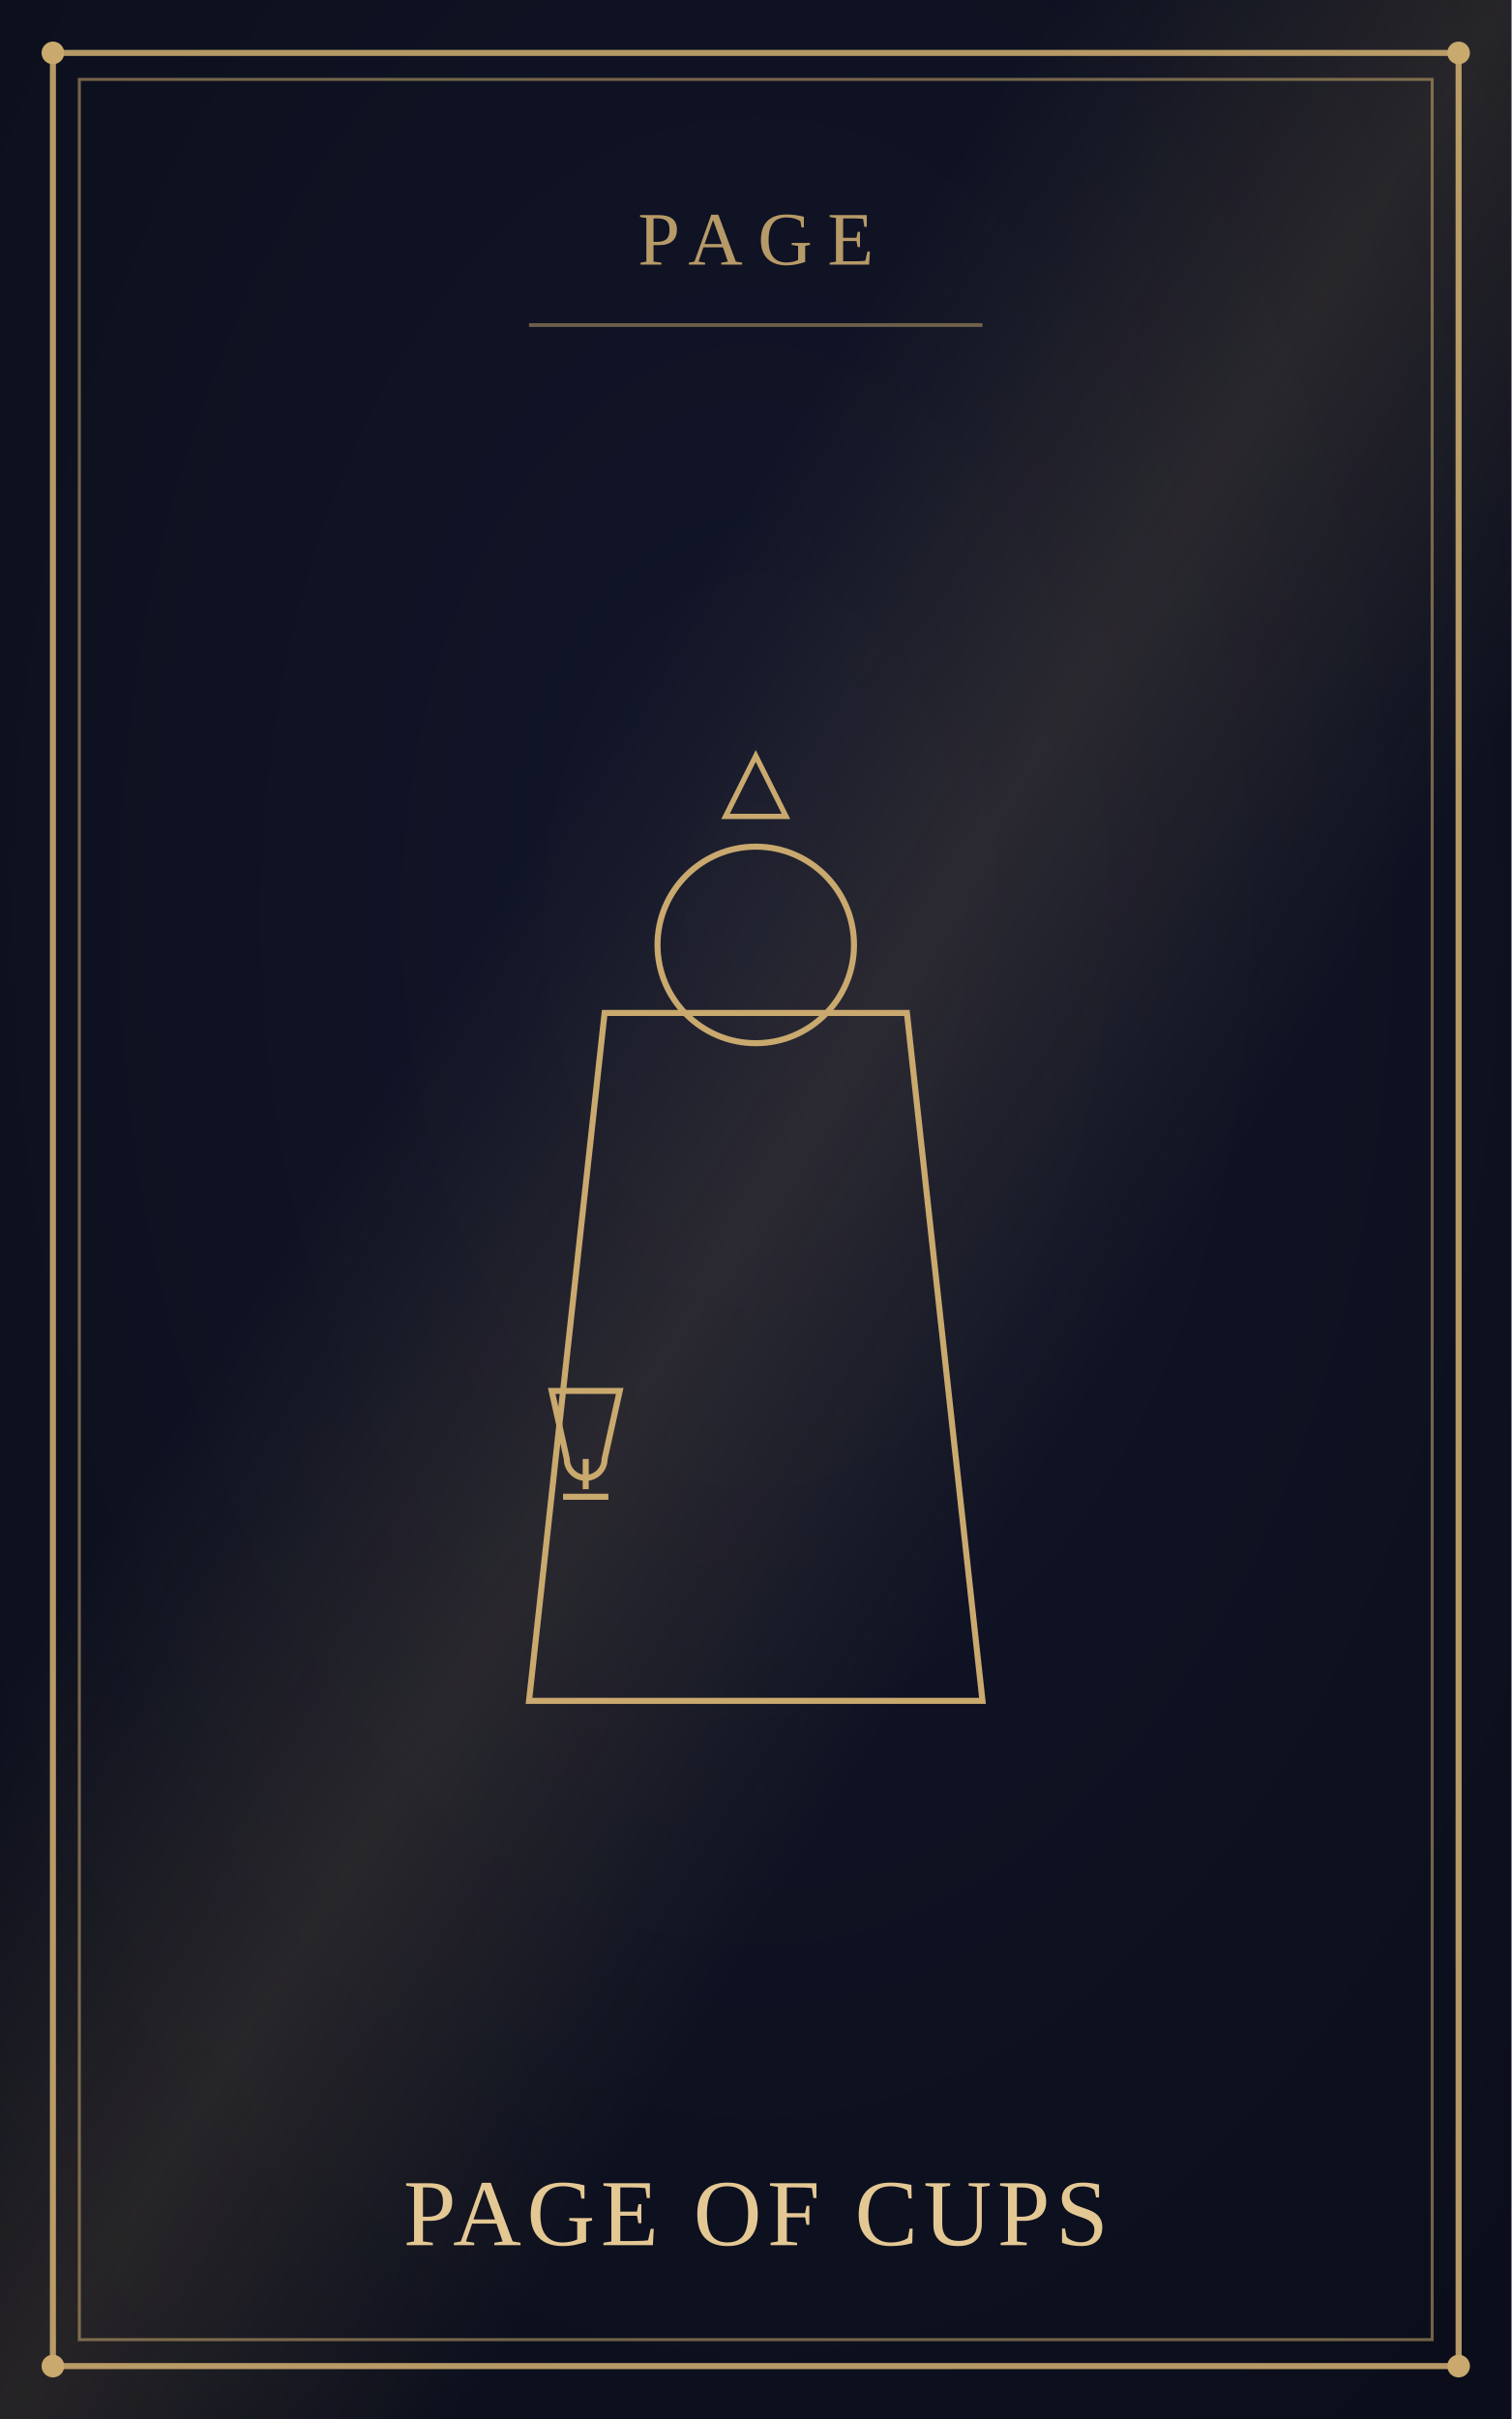
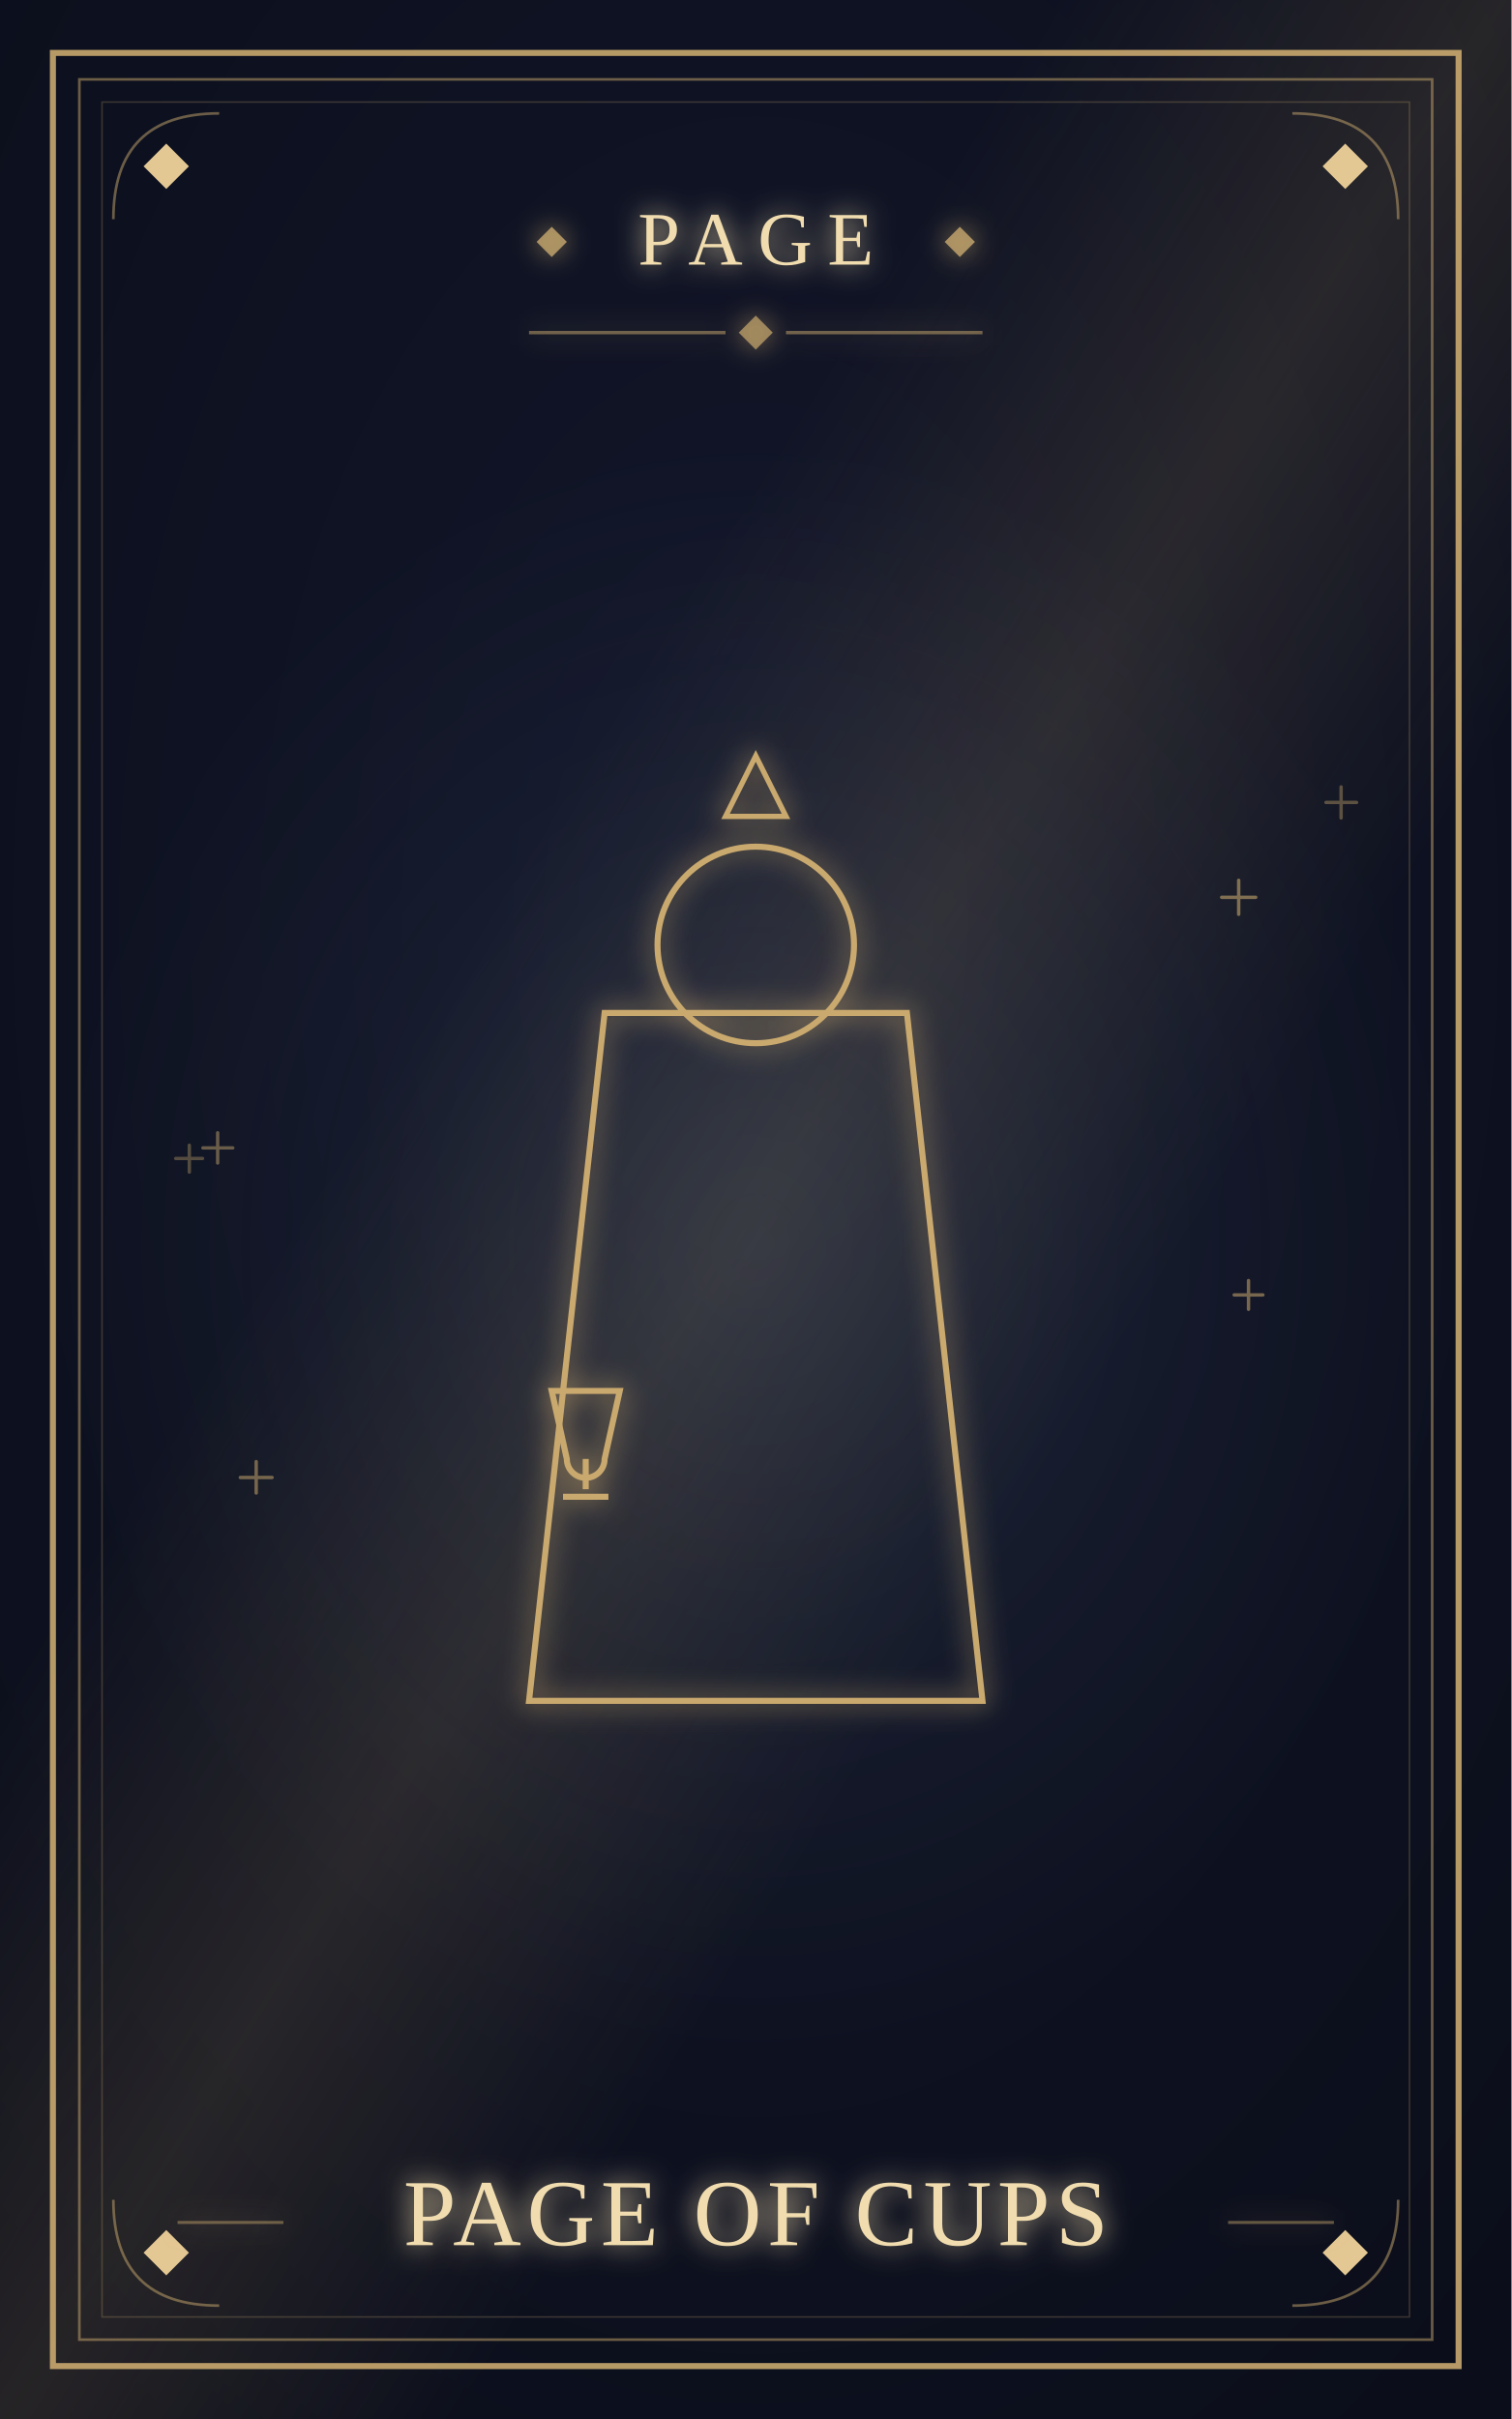
<svg xmlns="http://www.w3.org/2000/svg" viewBox="0 0 400 640" width="400" height="640">
  <defs>
    <radialGradient id="bgGrad" cx="50%" cy="38%" r="75%">
      <stop offset="0%" stop-color="#12162a" />
      <stop offset="100%" stop-color="#0b0e1a" />
    </radialGradient>
    <linearGradient id="sheen" x1="0%" y1="0%" x2="100%" y2="100%">
      <stop offset="35%" stop-color="#c9a96e" stop-opacity="0" />
      <stop offset="50%" stop-color="#c9a96e" stop-opacity="0.14" />
      <stop offset="65%" stop-color="#c9a96e" stop-opacity="0" />
    </linearGradient>
+     <radialGradient id="halo" cx="50%" cy="50%" r="50%">
+       <stop offset="0%" stop-color="#8fb3c9" stop-opacity="0.13" />
+       <stop offset="45%" stop-color="#8fb3c9" stop-opacity="0.06" />
+       <stop offset="100%" stop-color="#8fb3c9" stop-opacity="0" />
+     </radialGradient>
+     <filter id="glow" x="-40%" y="-40%" width="180%" height="180%">
+       <feGaussianBlur stdDeviation="3.5" result="b" />
+       <feMerge>
+         <feMergeNode in="b" />
+         <feMergeNode in="SourceGraphic" />
+       </feMerge>
+     </filter>
    <symbol id="sym-wands" viewBox="-20 -20 40 40">
      <g>
        <line x1="0" y1="-18" x2="0" y2="18" stroke="#c9a96e" stroke-width="2" stroke-linecap="round" transform="rotate(18)" />
        <line x1="-5" y1="-10" x2="5" y2="-6" stroke="#c9a96e" stroke-width="1.3" transform="rotate(18)" />
        <line x1="-5" y1="2" x2="5" y2="6" stroke="#c9a96e" stroke-width="1.3" transform="rotate(18)" />
      </g>
    </symbol>
    <symbol id="sym-cups" viewBox="-20 -20 40 40">
      <g>
        <path d="M -9 -12 L 9 -12 L 5 6 A 5 5 0 0 1 -5 6 Z" fill="none" stroke="#c9a96e" stroke-width="1.6" />
        <line x1="0" y1="6" x2="0" y2="14" stroke="#c9a96e" stroke-width="1.6" />
        <line x1="-6" y1="16" x2="6" y2="16" stroke="#c9a96e" stroke-width="1.6" />
      </g>
    </symbol>
    <symbol id="sym-swords" viewBox="-20 -20 40 40">
      <g>
        <line x1="0" y1="-18" x2="0" y2="14" stroke="#c9a96e" stroke-width="2" />
        <line x1="-7" y1="-6" x2="7" y2="-6" stroke="#c9a96e" stroke-width="1.6" />
        <circle cx="0" cy="17" r="2.2" fill="#c9a96e" />
      </g>
    </symbol>
    <symbol id="sym-pentacles" viewBox="-20 -20 40 40">
      <g>
        <circle cx="0" cy="0" r="13" fill="none" stroke="#c9a96e" stroke-width="1.5" opacity="1" />
        <polygon points="0,-8.4 2,-2.75 7.99,-2.6 3.23,1.05 4.94,6.8 0,3.4 -4.94,6.8 -3.23,1.05 -7.99,-2.6 -2,-2.75" fill="none" stroke="#c9a96e" stroke-width="1.2" opacity="1" />
      </g>
    </symbol>
  </defs>
  <rect x="0" y="0" width="400" height="640" fill="url(#bgGrad)" />
+   <ellipse cx="200" cy="330" rx="185" ry="215" fill="url(#halo)" />
  <rect x="0" y="0" width="400" height="640" fill="url(#sheen)" />
  <rect x="14" y="14" width="372" height="612" fill="none" stroke="#c9a96e" stroke-width="1.6" opacity="0.9" />
-   <rect x="21" y="21" width="358" height="598" fill="none" stroke="#c9a96e" stroke-width="0.8" opacity="0.55" />
-   <circle cx="14" cy="14" r="3" fill="#c9a96e" />
-   <circle cx="386" cy="14" r="3" fill="#c9a96e" />
-   <circle cx="14" cy="626" r="3" fill="#c9a96e" />
-   <circle cx="386" cy="626" r="3" fill="#c9a96e" />
-   <polygon points="192,216 208,216 200,200" fill="none" stroke="#c9a96e" stroke-width="1.4" opacity="1" />
-   <circle cx="200" cy="250" r="26" fill="none" stroke="#c9a96e" stroke-width="1.6" opacity="1" />
-   <polygon points="140,450 260,450 240,268 160,268" fill="none" stroke="#c9a96e" stroke-width="1.6" opacity="1" />
-   <use href="#sym-cups" x="135" y="360" width="40" height="40" />
-   <text x="200" y="70" text-anchor="middle" font-family="Georgia, 'Times New Roman', serif" font-size="20" letter-spacing="4" fill="#c9a96e" opacity="0.9">PAGE</text>
-   <line x1="140" y1="86" x2="260" y2="86" stroke="#c9a96e" stroke-width="1" opacity="0.5" />
-   <text x="200" y="594" text-anchor="middle" font-family="Georgia, 'Times New Roman', serif" font-size="25" letter-spacing="1.5" fill="#e4c894">PAGE OF CUPS</text>
+   <rect x="21" y="21" width="358" height="598" fill="none" stroke="#c9a96e" stroke-width="0.7" opacity="0.5" />
+   <rect x="27" y="27" width="346" height="586" fill="none" stroke="#c9a96e" stroke-width="0.4" opacity="0.25" />
+   <polygon points="44,38 50,44 44,50 38,44" fill="#e4c894" opacity="1" />
+   <polygon points="356,38 362,44 356,50 350,44" fill="#e4c894" opacity="1" />
+   <polygon points="44,590 50,596 44,602 38,596" fill="#e4c894" opacity="1" />
+   <polygon points="356,590 362,596 356,602 350,596" fill="#e4c894" opacity="1" />
+   <g fill="none" stroke="#c9a96e" stroke-width="0.7" opacity="0.5">
+     <path d="M30 58 Q30 30 58 30" />
+     <path d="M370 58 Q370 30 342 30" />
+     <path d="M30 582 Q30 610 58 610" />
+     <path d="M370 582 Q370 610 342 610" />
+   </g>
+   <g stroke="#c9a96e" stroke-width="0.9" stroke-linecap="round" opacity="0.47">
+     <line x1="57.6" y1="299.7" x2="57.6" y2="307.7" />
+     <line x1="53.7" y1="303.7" x2="61.6" y2="303.7" />
+   </g>
+   <g stroke="#c9a96e" stroke-width="0.9" stroke-linecap="round" opacity="0.55">
+     <line x1="330.4" y1="338.8" x2="330.4" y2="346.4" />
+     <line x1="326.6" y1="342.6" x2="334.2" y2="342.6" />
+   </g>
+   <g stroke="#c9a96e" stroke-width="0.9" stroke-linecap="round" opacity="0.53">
+     <line x1="67.8" y1="386.7" x2="67.8" y2="395.0" />
+     <line x1="63.6" y1="390.9" x2="72.0" y2="390.9" />
+   </g>
+   <g stroke="#c9a96e" stroke-width="0.9" stroke-linecap="round" opacity="0.58">
+     <line x1="327.8" y1="232.9" x2="327.8" y2="241.9" />
+     <line x1="323.3" y1="237.4" x2="332.3" y2="237.4" />
+   </g>
+   <g stroke="#c9a96e" stroke-width="0.9" stroke-linecap="round" opacity="0.37">
+     <line x1="50.1" y1="303.0" x2="50.1" y2="310.1" />
+     <line x1="46.5" y1="306.5" x2="53.6" y2="306.5" />
+   </g>
+   <g stroke="#c9a96e" stroke-width="0.9" stroke-linecap="round" opacity="0.40">
+     <line x1="354.9" y1="208.2" x2="354.9" y2="216.4" />
+     <line x1="350.9" y1="212.3" x2="359.0" y2="212.3" />
+   </g>
+   <g filter="url(#glow)">
+     <polygon points="192,216 208,216 200,200" fill="none" stroke="#c9a96e" stroke-width="1.4" opacity="1" />
+     <circle cx="200" cy="250" r="26" fill="none" stroke="#c9a96e" stroke-width="1.6" opacity="1" />
+     <polygon points="140,450 260,450 240,268 160,268" fill="none" stroke="#c9a96e" stroke-width="1.6" opacity="1" />
+     <use href="#sym-cups" x="135" y="360" width="40" height="40" />
+     <text x="200" y="70" text-anchor="middle" font-family="Georgia, 'Times New Roman', serif" font-size="20" letter-spacing="4" fill="#f0dcae">PAGE</text>
+     <polygon points="146,60 150,64 146,68 142,64" fill="#c9a96e" opacity="0.8" />
+     <polygon points="254,60 258,64 254,68 250,64" fill="#c9a96e" opacity="0.8" />
+     <line x1="140" y1="88" x2="192" y2="88" stroke="#c9a96e" stroke-width="0.9" opacity="0.5" />
+     <line x1="208" y1="88" x2="260" y2="88" stroke="#c9a96e" stroke-width="0.9" opacity="0.5" />
+     <polygon points="200,83.5 204.5,88 200,92.5 195.5,88" fill="#c9a96e" opacity="0.7" />
+     <text x="200" y="594" text-anchor="middle" font-family="Georgia, 'Times New Roman', serif" font-size="25" letter-spacing="1.5" fill="#f0dcae">PAGE OF CUPS</text>
+     <line x1="47" y1="588" x2="75" y2="588" stroke="#c9a96e" stroke-width="0.8" opacity="0.45" />
+     <line x1="325" y1="588" x2="353" y2="588" stroke="#c9a96e" stroke-width="0.8" opacity="0.45" />
+   </g>
</svg>
